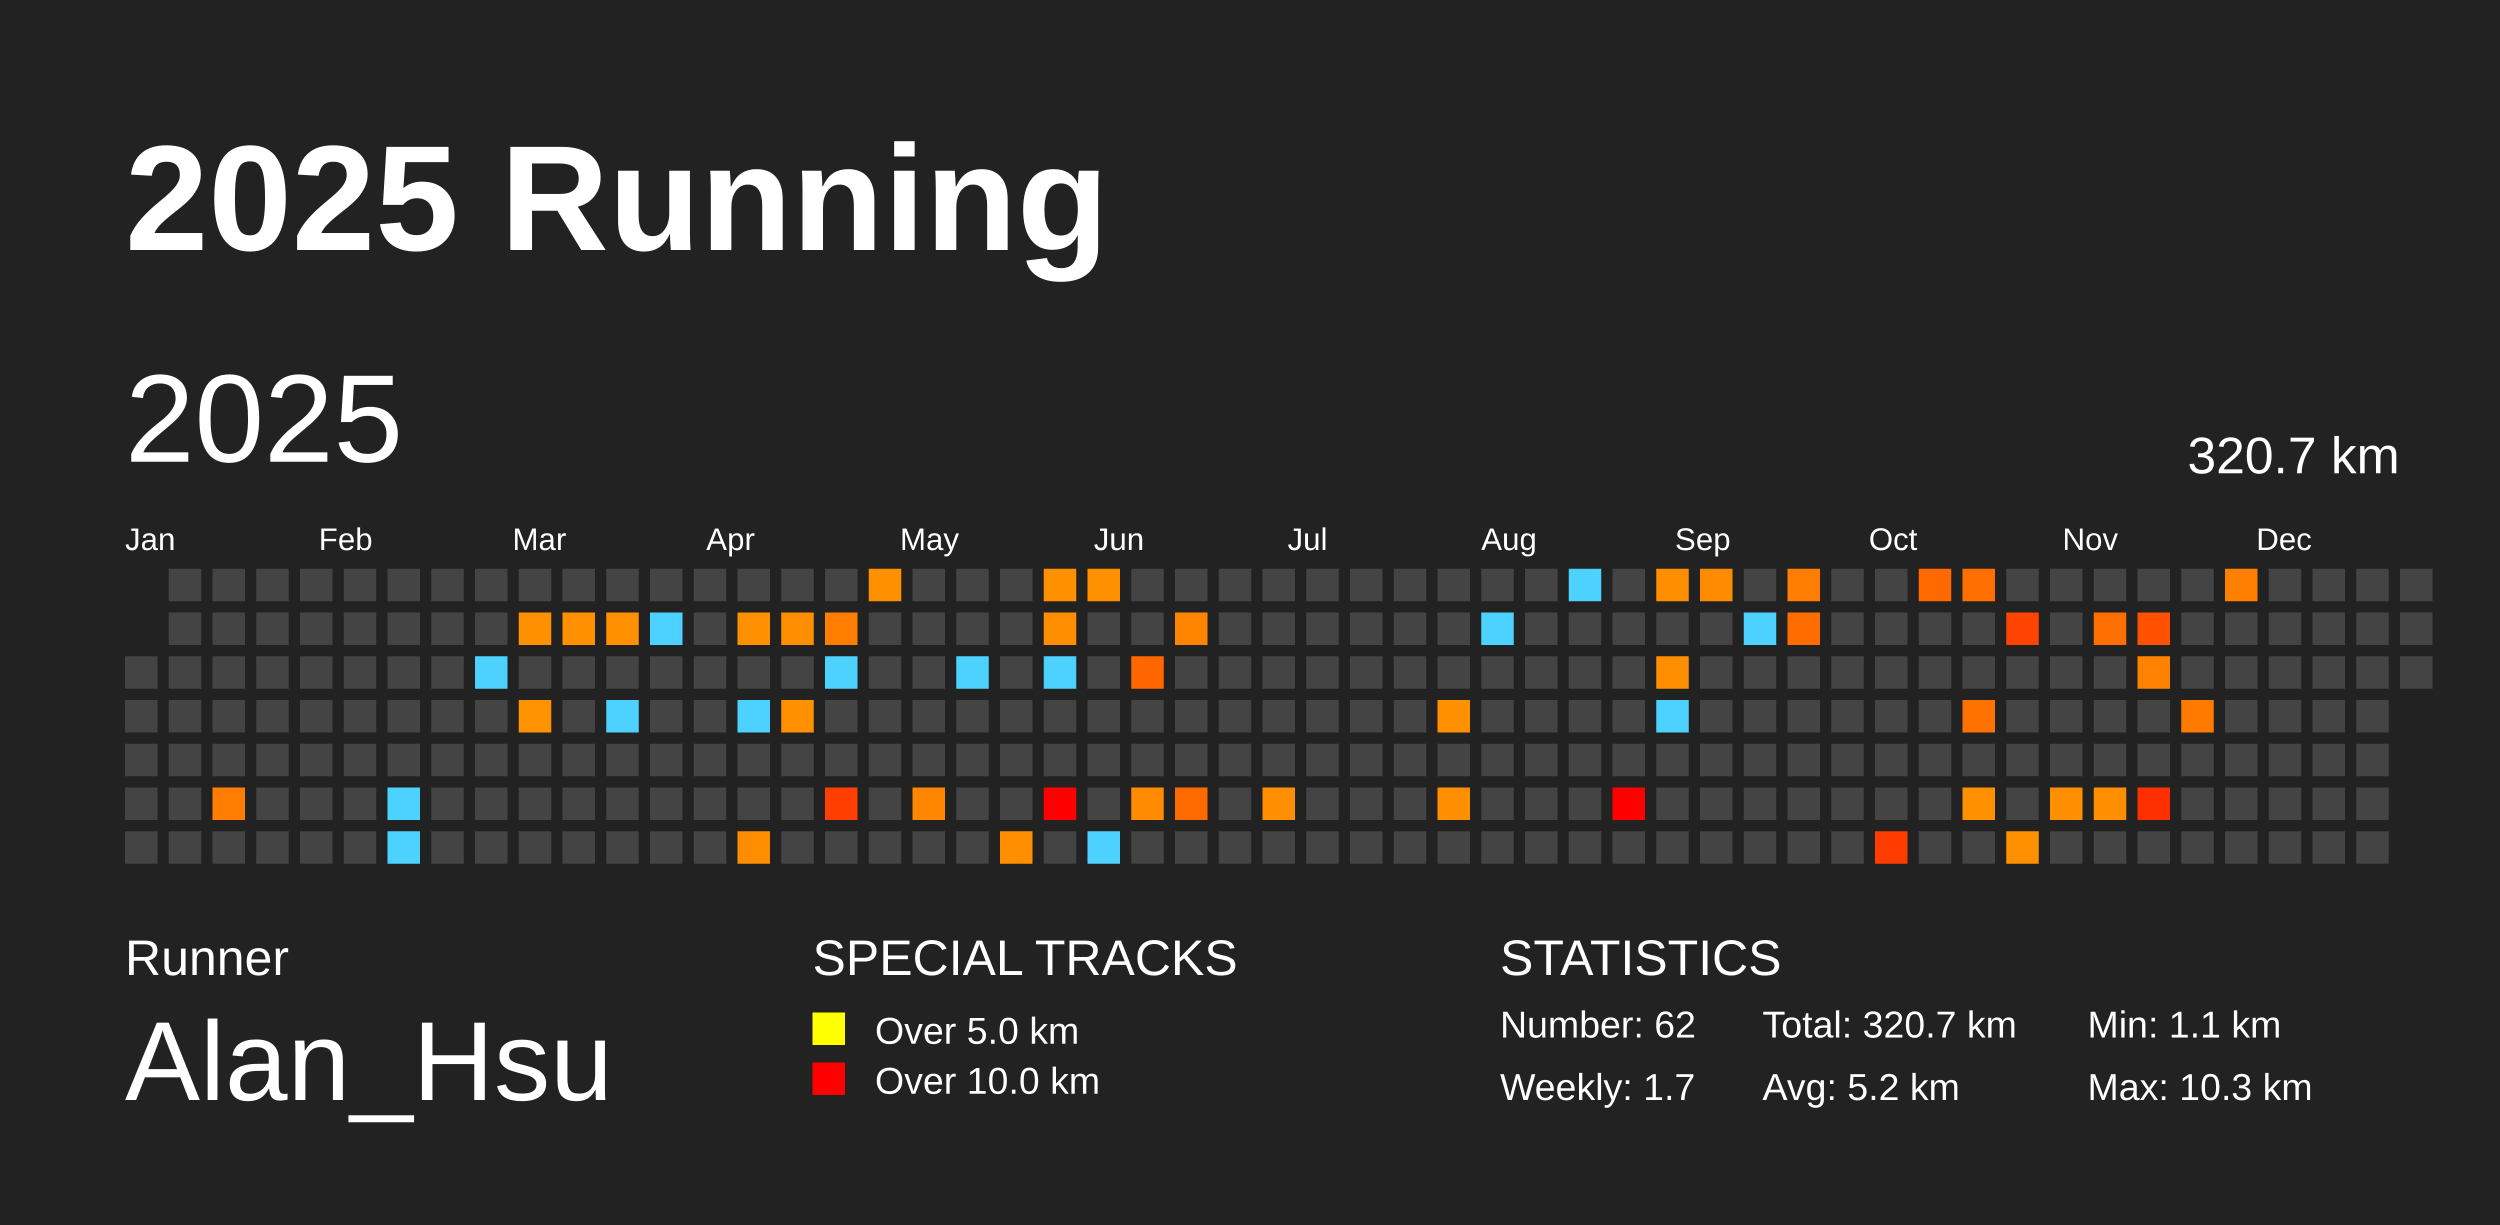
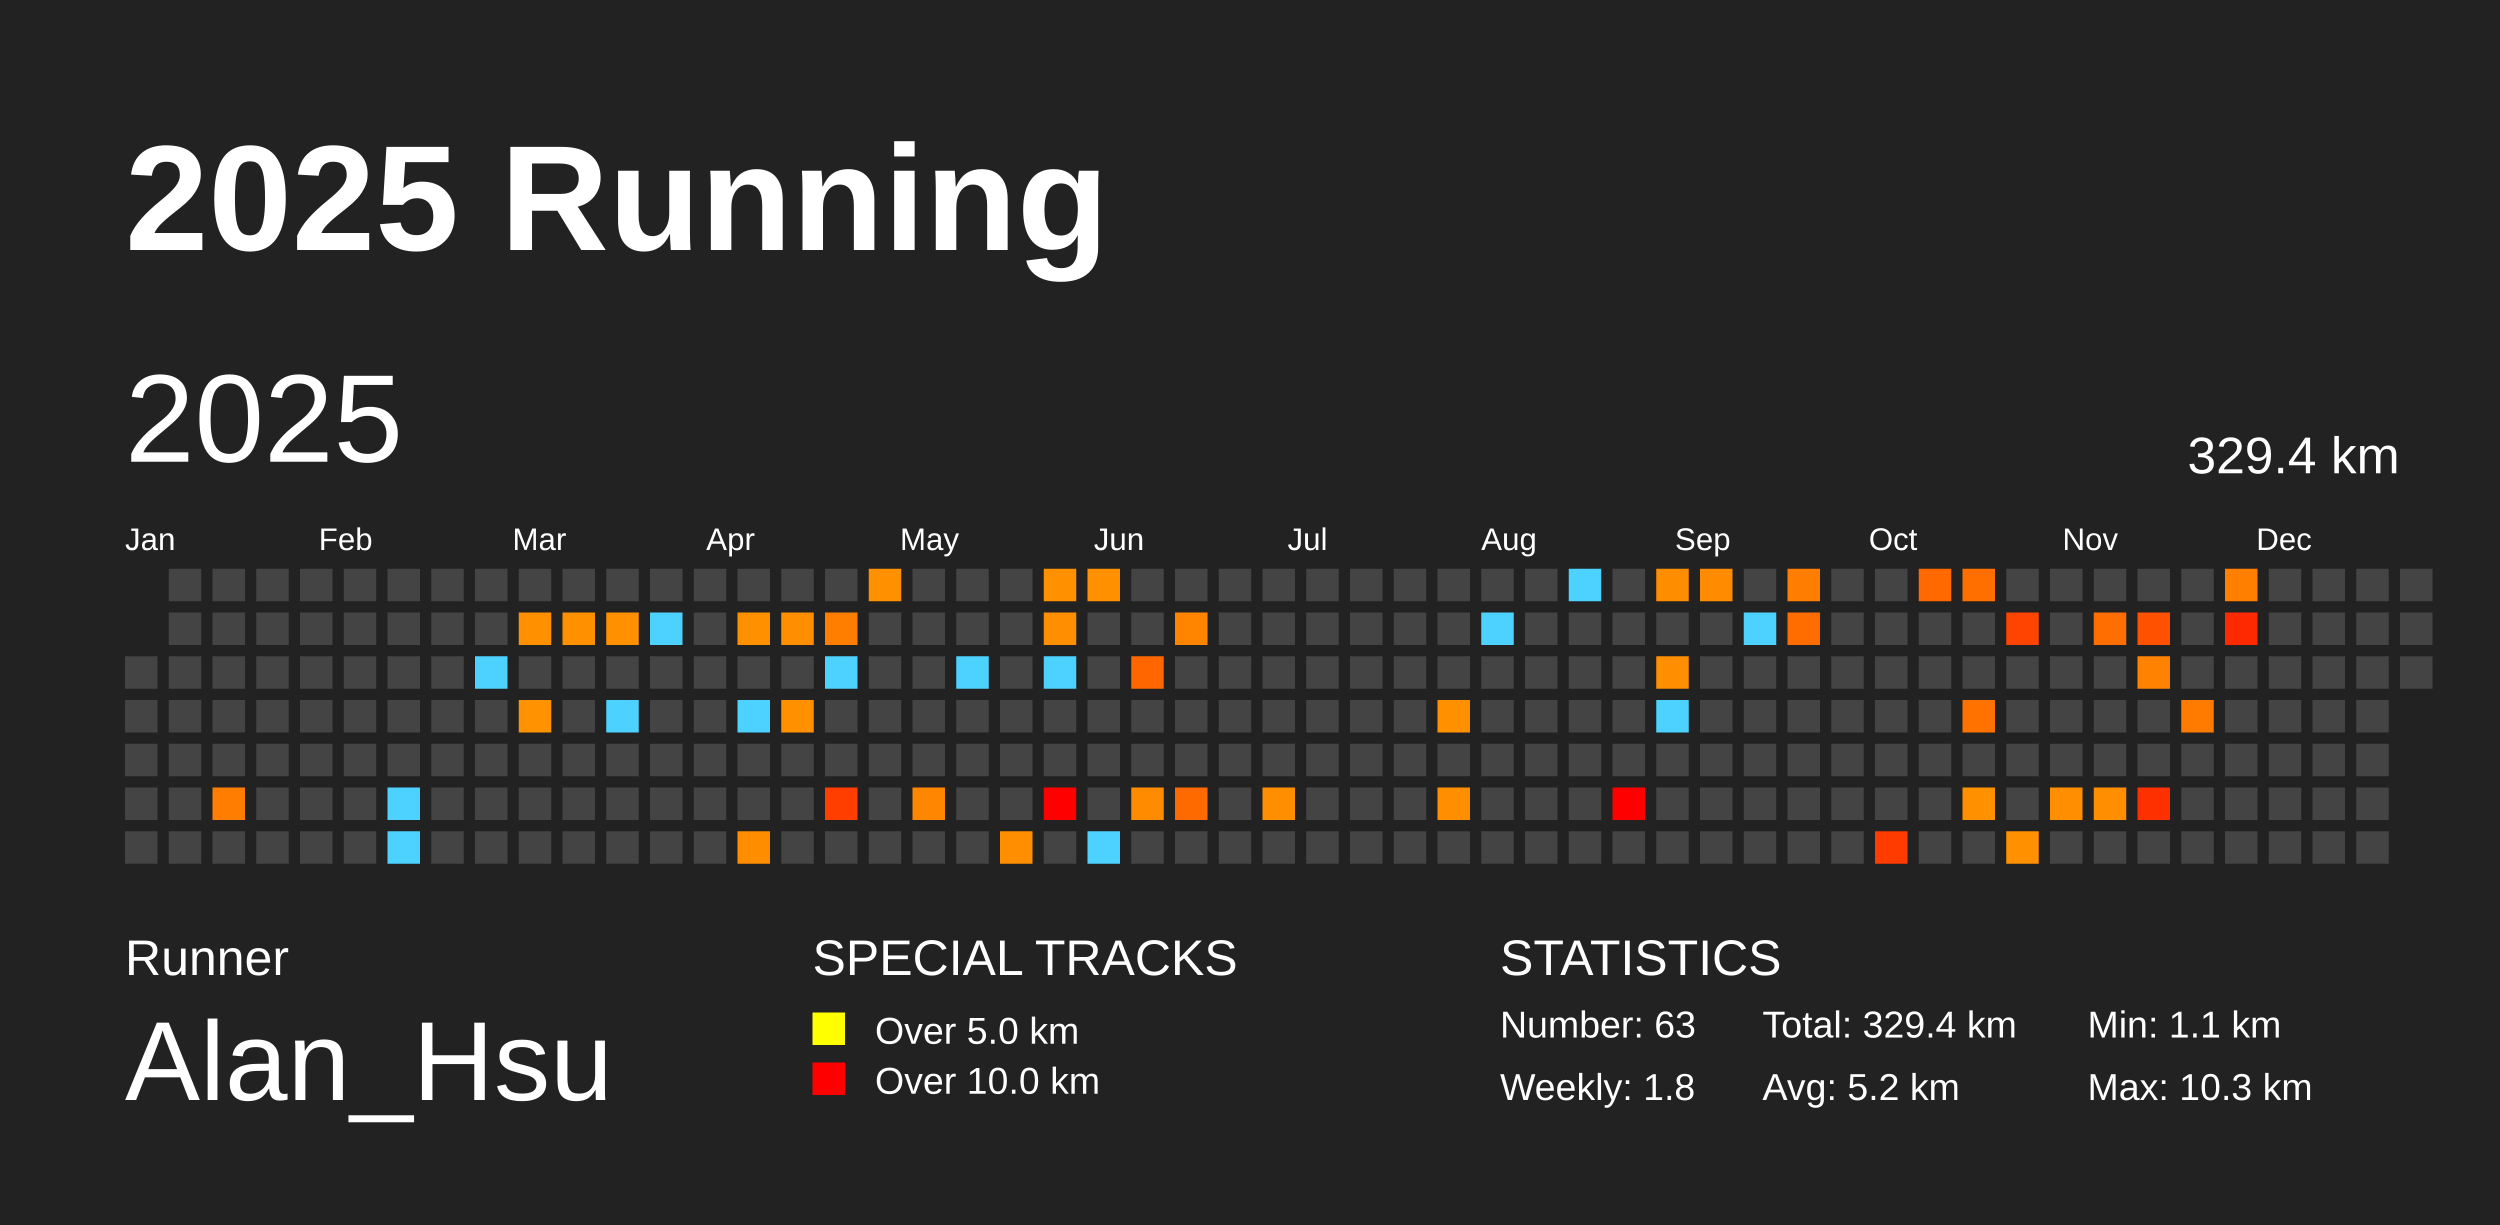
<svg xmlns="http://www.w3.org/2000/svg" baseProfile="full" height="98mm" version="1.1" viewBox="0,0,200,98" width="200mm">
  <defs />
  <rect fill="#222222" height="98" width="200" x="0" y="0" />
  <text fill="#FFFFFF" style="font-size:12px; font-family:Arial; font-weight:bold;" x="10" y="20">2025 Running</text>
  <text fill="#FFFFFF" style="font-size:4px; font-family:Arial" x="10" y="78">Runner</text>
  <text fill="#FFFFFF" style="font-size:9px; font-family:Arial" x="10" y="88">Alan_Hsu</text>
  <text fill="#FFFFFF" style="font-size:4px; font-family:Arial" x="65" y="78">SPECIAL TRACKS</text>
  <rect fill="yellow" height="2.6" width="2.6" x="65" y="81" />
  <text fill="#FFFFFF" style="font-size:3px; font-family:Arial" x="70" y="83.5">Over 5.0 km</text>
  <rect fill="red" height="2.6" width="2.6" x="65" y="85" />
  <text fill="#FFFFFF" style="font-size:3px; font-family:Arial" x="70" y="87.5">Over 10.0 km</text>
  <text fill="#FFFFFF" style="font-size:4px; font-family:Arial" x="120" y="78">STATISTICS</text>
-   <text fill="#FFFFFF" style="font-size:3px; font-family:Arial" x="120" y="83">Number: 62</text>
-   <text fill="#FFFFFF" style="font-size:3px; font-family:Arial" x="120" y="88">Weekly: 1.7</text>
-   <text fill="#FFFFFF" style="font-size:3px; font-family:Arial" x="141" y="83">Total: 320.7 km</text>
+   <text fill="#FFFFFF" style="font-size:3px; font-family:Arial" x="120" y="83">Number: 63</text>
+   <text fill="#FFFFFF" style="font-size:3px; font-family:Arial" x="120" y="88">Weekly: 1.8</text>
+   <text fill="#FFFFFF" style="font-size:3px; font-family:Arial" x="141" y="83">Total: 329.4 km</text>
  <text fill="#FFFFFF" style="font-size:3px; font-family:Arial" x="141" y="88">Avg: 5.2 km</text>
  <text fill="#FFFFFF" style="font-size:3px; font-family:Arial" x="167" y="83">Min: 1.1 km</text>
  <text fill="#FFFFFF" style="font-size:3px; font-family:Arial" x="167" y="88">Max: 10.3 km</text>
  <text dominant-baseline="hanging" fill="#FFFFFF" style="font-size:10.0px; font-family:Arial;" x="10" y="30">2025</text>
-   <text dominant-baseline="hanging" fill="#FFFFFF" style="font-size:4.125px; font-family:Arial;" x="175" y="35">320.7 km</text>
+   <text dominant-baseline="hanging" fill="#FFFFFF" style="font-size:4.125px; font-family:Arial;" x="175" y="35">329.4 km</text>
  <text fill="#FFFFFF" style="font-size:2.5px; font-family:Arial" x="10.0" y="44">Jan</text>
  <text fill="#FFFFFF" style="font-size:2.5px; font-family:Arial" x="25.5" y="44">Feb</text>
  <text fill="#FFFFFF" style="font-size:2.5px; font-family:Arial" x="41.0" y="44">Mar</text>
  <text fill="#FFFFFF" style="font-size:2.5px; font-family:Arial" x="56.5" y="44">Apr</text>
  <text fill="#FFFFFF" style="font-size:2.5px; font-family:Arial" x="72.0" y="44">May</text>
  <text fill="#FFFFFF" style="font-size:2.5px; font-family:Arial" x="87.5" y="44">Jun</text>
  <text fill="#FFFFFF" style="font-size:2.5px; font-family:Arial" x="103.0" y="44">Jul</text>
  <text fill="#FFFFFF" style="font-size:2.5px; font-family:Arial" x="118.5" y="44">Aug</text>
  <text fill="#FFFFFF" style="font-size:2.5px; font-family:Arial" x="134.0" y="44">Sep</text>
  <text fill="#FFFFFF" style="font-size:2.5px; font-family:Arial" x="149.5" y="44">Oct</text>
  <text fill="#FFFFFF" style="font-size:2.5px; font-family:Arial" x="165.0" y="44">Nov</text>
  <text fill="#FFFFFF" style="font-size:2.5px; font-family:Arial" x="180.5" y="44">Dec</text>
  <rect fill="#444444" height="2.6" width="2.6" x="10.0" y="52.5" />
  <rect fill="#444444" height="2.6" width="2.6" x="10.0" y="56.0" />
  <rect fill="#444444" height="2.6" width="2.6" x="10.0" y="59.5" />
  <rect fill="#444444" height="2.6" width="2.6" x="10.0" y="63.0" />
  <rect fill="#444444" height="2.6" width="2.6" x="10.0" y="66.5" />
  <rect fill="#444444" height="2.6" width="2.6" x="13.5" y="45.5" />
  <rect fill="#444444" height="2.6" width="2.6" x="13.5" y="49.0" />
  <rect fill="#444444" height="2.6" width="2.6" x="13.5" y="52.5" />
  <rect fill="#444444" height="2.6" width="2.6" x="13.5" y="56.0" />
  <rect fill="#444444" height="2.6" width="2.6" x="13.5" y="59.5" />
  <rect fill="#444444" height="2.6" width="2.6" x="13.5" y="63.0" />
  <rect fill="#444444" height="2.6" width="2.6" x="13.5" y="66.5" />
  <rect fill="#444444" height="2.6" width="2.6" x="17.0" y="45.5" />
  <rect fill="#444444" height="2.6" width="2.6" x="17.0" y="49.0" />
  <rect fill="#444444" height="2.6" width="2.6" x="17.0" y="52.5" />
  <rect fill="#444444" height="2.6" width="2.6" x="17.0" y="56.0" />
  <rect fill="#444444" height="2.6" width="2.6" x="17.0" y="59.5" />
  <rect fill="#ff7d00" height="2.6" width="2.6" x="17.0" y="63.0" />
  <rect fill="#444444" height="2.6" width="2.6" x="17.0" y="66.5" />
  <rect fill="#444444" height="2.6" width="2.6" x="20.5" y="45.5" />
  <rect fill="#444444" height="2.6" width="2.6" x="20.5" y="49.0" />
  <rect fill="#444444" height="2.6" width="2.6" x="20.5" y="52.5" />
  <rect fill="#444444" height="2.6" width="2.6" x="20.5" y="56.0" />
  <rect fill="#444444" height="2.6" width="2.6" x="20.5" y="59.5" />
  <rect fill="#444444" height="2.6" width="2.6" x="20.5" y="63.0" />
  <rect fill="#444444" height="2.6" width="2.6" x="20.5" y="66.5" />
  <rect fill="#444444" height="2.6" width="2.6" x="24.0" y="45.5" />
  <rect fill="#444444" height="2.6" width="2.6" x="24.0" y="49.0" />
  <rect fill="#444444" height="2.6" width="2.6" x="24.0" y="52.5" />
  <rect fill="#444444" height="2.6" width="2.6" x="24.0" y="56.0" />
  <rect fill="#444444" height="2.6" width="2.6" x="24.0" y="59.5" />
  <rect fill="#444444" height="2.6" width="2.6" x="24.0" y="63.0" />
  <rect fill="#444444" height="2.6" width="2.6" x="24.0" y="66.5" />
  <rect fill="#444444" height="2.6" width="2.6" x="27.5" y="45.5" />
  <rect fill="#444444" height="2.6" width="2.6" x="27.5" y="49.0" />
  <rect fill="#444444" height="2.6" width="2.6" x="27.5" y="52.5" />
  <rect fill="#444444" height="2.6" width="2.6" x="27.5" y="56.0" />
  <rect fill="#444444" height="2.6" width="2.6" x="27.5" y="59.5" />
  <rect fill="#444444" height="2.6" width="2.6" x="27.5" y="63.0" />
  <rect fill="#444444" height="2.6" width="2.6" x="27.5" y="66.5" />
  <rect fill="#444444" height="2.6" width="2.6" x="31.0" y="45.5" />
  <rect fill="#444444" height="2.6" width="2.6" x="31.0" y="49.0" />
  <rect fill="#444444" height="2.6" width="2.6" x="31.0" y="52.5" />
  <rect fill="#444444" height="2.6" width="2.6" x="31.0" y="56.0" />
  <rect fill="#444444" height="2.6" width="2.6" x="31.0" y="59.5" />
  <rect fill="#4dd2ff" height="2.6" width="2.6" x="31.0" y="63.0" />
  <rect fill="#4dd2ff" height="2.6" width="2.6" x="31.0" y="66.5" />
  <rect fill="#444444" height="2.6" width="2.6" x="34.5" y="45.5" />
  <rect fill="#444444" height="2.6" width="2.6" x="34.5" y="49.0" />
  <rect fill="#444444" height="2.6" width="2.6" x="34.5" y="52.5" />
  <rect fill="#444444" height="2.6" width="2.6" x="34.5" y="56.0" />
  <rect fill="#444444" height="2.6" width="2.6" x="34.5" y="59.5" />
  <rect fill="#444444" height="2.6" width="2.6" x="34.5" y="63.0" />
  <rect fill="#444444" height="2.6" width="2.6" x="34.5" y="66.5" />
  <rect fill="#444444" height="2.6" width="2.6" x="38.0" y="45.5" />
  <rect fill="#444444" height="2.6" width="2.6" x="38.0" y="49.0" />
  <rect fill="#4dd2ff" height="2.6" width="2.6" x="38.0" y="52.5" />
  <rect fill="#444444" height="2.6" width="2.6" x="38.0" y="56.0" />
  <rect fill="#444444" height="2.6" width="2.6" x="38.0" y="59.5" />
  <rect fill="#444444" height="2.6" width="2.6" x="38.0" y="63.0" />
  <rect fill="#444444" height="2.6" width="2.6" x="38.0" y="66.5" />
  <rect fill="#444444" height="2.6" width="2.6" x="41.5" y="45.5" />
  <rect fill="#ff9100" height="2.6" width="2.6" x="41.5" y="49.0" />
  <rect fill="#444444" height="2.6" width="2.6" x="41.5" y="52.5" />
  <rect fill="#ff9200" height="2.6" width="2.6" x="41.5" y="56.0" />
  <rect fill="#444444" height="2.6" width="2.6" x="41.5" y="59.5" />
  <rect fill="#444444" height="2.6" width="2.6" x="41.5" y="63.0" />
  <rect fill="#444444" height="2.6" width="2.6" x="41.5" y="66.5" />
  <rect fill="#444444" height="2.6" width="2.6" x="45.0" y="45.5" />
  <rect fill="#ff9100" height="2.6" width="2.6" x="45.0" y="49.0" />
  <rect fill="#444444" height="2.6" width="2.6" x="45.0" y="52.5" />
  <rect fill="#444444" height="2.6" width="2.6" x="45.0" y="56.0" />
  <rect fill="#444444" height="2.6" width="2.6" x="45.0" y="59.5" />
  <rect fill="#444444" height="2.6" width="2.6" x="45.0" y="63.0" />
  <rect fill="#444444" height="2.6" width="2.6" x="45.0" y="66.5" />
  <rect fill="#444444" height="2.6" width="2.6" x="48.5" y="45.5" />
  <rect fill="#ff9100" height="2.6" width="2.6" x="48.5" y="49.0" />
  <rect fill="#444444" height="2.6" width="2.6" x="48.5" y="52.5" />
  <rect fill="#4dd2ff" height="2.6" width="2.6" x="48.5" y="56.0" />
  <rect fill="#444444" height="2.6" width="2.6" x="48.5" y="59.5" />
  <rect fill="#444444" height="2.6" width="2.6" x="48.5" y="63.0" />
  <rect fill="#444444" height="2.6" width="2.6" x="48.5" y="66.5" />
  <rect fill="#444444" height="2.6" width="2.6" x="52.0" y="45.5" />
  <rect fill="#4dd2ff" height="2.6" width="2.6" x="52.0" y="49.0" />
  <rect fill="#444444" height="2.6" width="2.6" x="52.0" y="52.5" />
  <rect fill="#444444" height="2.6" width="2.6" x="52.0" y="56.0" />
  <rect fill="#444444" height="2.6" width="2.6" x="52.0" y="59.5" />
  <rect fill="#444444" height="2.6" width="2.6" x="52.0" y="63.0" />
  <rect fill="#444444" height="2.6" width="2.6" x="52.0" y="66.5" />
  <rect fill="#444444" height="2.6" width="2.6" x="55.5" y="45.5" />
  <rect fill="#444444" height="2.6" width="2.6" x="55.5" y="49.0" />
  <rect fill="#444444" height="2.6" width="2.6" x="55.5" y="52.5" />
  <rect fill="#444444" height="2.6" width="2.6" x="55.5" y="56.0" />
  <rect fill="#444444" height="2.6" width="2.6" x="55.5" y="59.5" />
  <rect fill="#444444" height="2.6" width="2.6" x="55.5" y="63.0" />
  <rect fill="#444444" height="2.6" width="2.6" x="55.5" y="66.5" />
  <rect fill="#444444" height="2.6" width="2.6" x="59.0" y="45.5" />
  <rect fill="#ff9100" height="2.6" width="2.6" x="59.0" y="49.0" />
  <rect fill="#444444" height="2.6" width="2.6" x="59.0" y="52.5" />
  <rect fill="#4dd2ff" height="2.6" width="2.6" x="59.0" y="56.0" />
  <rect fill="#444444" height="2.6" width="2.6" x="59.0" y="59.5" />
  <rect fill="#444444" height="2.6" width="2.6" x="59.0" y="63.0" />
  <rect fill="#ff8d00" height="2.6" width="2.6" x="59.0" y="66.5" />
  <rect fill="#444444" height="2.6" width="2.6" x="62.5" y="45.5" />
  <rect fill="#ff8f00" height="2.6" width="2.6" x="62.5" y="49.0" />
  <rect fill="#444444" height="2.6" width="2.6" x="62.5" y="52.5" />
  <rect fill="#ff9100" height="2.6" width="2.6" x="62.5" y="56.0" />
  <rect fill="#444444" height="2.6" width="2.6" x="62.5" y="59.5" />
  <rect fill="#444444" height="2.6" width="2.6" x="62.5" y="63.0" />
  <rect fill="#444444" height="2.6" width="2.6" x="62.5" y="66.5" />
  <rect fill="#444444" height="2.6" width="2.6" x="66.0" y="45.5" />
  <rect fill="#ff7e00" height="2.6" width="2.6" x="66.0" y="49.0" />
  <rect fill="#4dd2ff" height="2.6" width="2.6" x="66.0" y="52.5" />
  <rect fill="#444444" height="2.6" width="2.6" x="66.0" y="56.0" />
  <rect fill="#444444" height="2.6" width="2.6" x="66.0" y="59.5" />
  <rect fill="#ff3e00" height="2.6" width="2.6" x="66.0" y="63.0" />
  <rect fill="#444444" height="2.6" width="2.6" x="66.0" y="66.5" />
  <rect fill="#ff9100" height="2.6" width="2.6" x="69.5" y="45.5" />
  <rect fill="#444444" height="2.6" width="2.6" x="69.5" y="49.0" />
  <rect fill="#444444" height="2.6" width="2.6" x="69.5" y="52.5" />
  <rect fill="#444444" height="2.6" width="2.6" x="69.5" y="56.0" />
  <rect fill="#444444" height="2.6" width="2.6" x="69.5" y="59.5" />
  <rect fill="#444444" height="2.6" width="2.6" x="69.5" y="63.0" />
  <rect fill="#444444" height="2.6" width="2.6" x="69.5" y="66.5" />
  <rect fill="#444444" height="2.6" width="2.6" x="73.0" y="45.5" />
  <rect fill="#444444" height="2.6" width="2.6" x="73.0" y="49.0" />
  <rect fill="#444444" height="2.6" width="2.6" x="73.0" y="52.5" />
  <rect fill="#444444" height="2.6" width="2.6" x="73.0" y="56.0" />
  <rect fill="#444444" height="2.6" width="2.6" x="73.0" y="59.5" />
  <rect fill="#ff8600" height="2.6" width="2.6" x="73.0" y="63.0" />
  <rect fill="#444444" height="2.6" width="2.6" x="73.0" y="66.5" />
  <rect fill="#444444" height="2.6" width="2.6" x="76.5" y="45.5" />
  <rect fill="#444444" height="2.6" width="2.6" x="76.5" y="49.0" />
  <rect fill="#4dd2ff" height="2.6" width="2.6" x="76.5" y="52.5" />
  <rect fill="#444444" height="2.6" width="2.6" x="76.5" y="56.0" />
  <rect fill="#444444" height="2.6" width="2.6" x="76.5" y="59.5" />
  <rect fill="#444444" height="2.6" width="2.6" x="76.5" y="63.0" />
  <rect fill="#444444" height="2.6" width="2.6" x="76.5" y="66.5" />
  <rect fill="#444444" height="2.6" width="2.6" x="80.0" y="45.5" />
  <rect fill="#444444" height="2.6" width="2.6" x="80.0" y="49.0" />
  <rect fill="#444444" height="2.6" width="2.6" x="80.0" y="52.5" />
  <rect fill="#444444" height="2.6" width="2.6" x="80.0" y="56.0" />
  <rect fill="#444444" height="2.6" width="2.6" x="80.0" y="59.5" />
  <rect fill="#444444" height="2.6" width="2.6" x="80.0" y="63.0" />
  <rect fill="#ff8f00" height="2.6" width="2.6" x="80.0" y="66.5" />
  <rect fill="#ff9000" height="2.6" width="2.6" x="83.5" y="45.5" />
  <rect fill="#ff8f00" height="2.6" width="2.6" x="83.5" y="49.0" />
  <rect fill="#4dd2ff" height="2.6" width="2.6" x="83.5" y="52.5" />
  <rect fill="#444444" height="2.6" width="2.6" x="83.5" y="56.0" />
  <rect fill="#444444" height="2.6" width="2.6" x="83.5" y="59.5" />
  <rect fill="red" height="2.6" width="2.6" x="83.5" y="63.0" />
  <rect fill="#444444" height="2.6" width="2.6" x="83.5" y="66.5" />
  <rect fill="#ff9100" height="2.6" width="2.6" x="87.0" y="45.5" />
  <rect fill="#444444" height="2.6" width="2.6" x="87.0" y="49.0" />
  <rect fill="#444444" height="2.6" width="2.6" x="87.0" y="52.5" />
  <rect fill="#444444" height="2.6" width="2.6" x="87.0" y="56.0" />
  <rect fill="#444444" height="2.6" width="2.6" x="87.0" y="59.5" />
  <rect fill="#444444" height="2.6" width="2.6" x="87.0" y="63.0" />
  <rect fill="#4dd2ff" height="2.6" width="2.6" x="87.0" y="66.5" />
  <rect fill="#444444" height="2.6" width="2.6" x="90.5" y="45.5" />
  <rect fill="#444444" height="2.6" width="2.6" x="90.5" y="49.0" />
  <rect fill="#ff6600" height="2.6" width="2.6" x="90.5" y="52.5" />
  <rect fill="#444444" height="2.6" width="2.6" x="90.5" y="56.0" />
  <rect fill="#444444" height="2.6" width="2.6" x="90.5" y="59.5" />
  <rect fill="#ff8c00" height="2.6" width="2.6" x="90.5" y="63.0" />
  <rect fill="#444444" height="2.6" width="2.6" x="90.5" y="66.5" />
  <rect fill="#444444" height="2.6" width="2.6" x="94.0" y="45.5" />
  <rect fill="#ff8500" height="2.6" width="2.6" x="94.0" y="49.0" />
  <rect fill="#444444" height="2.6" width="2.6" x="94.0" y="52.5" />
  <rect fill="#444444" height="2.6" width="2.6" x="94.0" y="56.0" />
  <rect fill="#444444" height="2.6" width="2.6" x="94.0" y="59.5" />
  <rect fill="#ff6a00" height="2.6" width="2.6" x="94.0" y="63.0" />
  <rect fill="#444444" height="2.6" width="2.6" x="94.0" y="66.5" />
  <rect fill="#444444" height="2.6" width="2.6" x="97.5" y="45.5" />
  <rect fill="#444444" height="2.6" width="2.6" x="97.5" y="49.0" />
  <rect fill="#444444" height="2.6" width="2.6" x="97.5" y="52.5" />
  <rect fill="#444444" height="2.6" width="2.6" x="97.5" y="56.0" />
  <rect fill="#444444" height="2.6" width="2.6" x="97.5" y="59.5" />
  <rect fill="#444444" height="2.6" width="2.6" x="97.5" y="63.0" />
  <rect fill="#444444" height="2.6" width="2.6" x="97.5" y="66.5" />
  <rect fill="#444444" height="2.6" width="2.6" x="101.0" y="45.5" />
  <rect fill="#444444" height="2.6" width="2.6" x="101.0" y="49.0" />
  <rect fill="#444444" height="2.6" width="2.6" x="101.0" y="52.5" />
  <rect fill="#444444" height="2.6" width="2.6" x="101.0" y="56.0" />
  <rect fill="#444444" height="2.6" width="2.6" x="101.0" y="59.5" />
  <rect fill="#ff8f00" height="2.6" width="2.6" x="101.0" y="63.0" />
  <rect fill="#444444" height="2.6" width="2.6" x="101.0" y="66.5" />
  <rect fill="#444444" height="2.6" width="2.6" x="104.5" y="45.5" />
  <rect fill="#444444" height="2.6" width="2.6" x="104.5" y="49.0" />
  <rect fill="#444444" height="2.6" width="2.6" x="104.5" y="52.5" />
  <rect fill="#444444" height="2.6" width="2.6" x="104.5" y="56.0" />
  <rect fill="#444444" height="2.6" width="2.6" x="104.5" y="59.5" />
  <rect fill="#444444" height="2.6" width="2.6" x="104.5" y="63.0" />
  <rect fill="#444444" height="2.6" width="2.6" x="104.5" y="66.5" />
  <rect fill="#444444" height="2.6" width="2.6" x="108.0" y="45.5" />
  <rect fill="#444444" height="2.6" width="2.6" x="108.0" y="49.0" />
  <rect fill="#444444" height="2.6" width="2.6" x="108.0" y="52.5" />
  <rect fill="#444444" height="2.6" width="2.6" x="108.0" y="56.0" />
  <rect fill="#444444" height="2.6" width="2.6" x="108.0" y="59.5" />
  <rect fill="#444444" height="2.6" width="2.6" x="108.0" y="63.0" />
  <rect fill="#444444" height="2.6" width="2.6" x="108.0" y="66.5" />
  <rect fill="#444444" height="2.6" width="2.6" x="111.5" y="45.5" />
  <rect fill="#444444" height="2.6" width="2.6" x="111.5" y="49.0" />
  <rect fill="#444444" height="2.6" width="2.6" x="111.5" y="52.5" />
  <rect fill="#444444" height="2.6" width="2.6" x="111.5" y="56.0" />
  <rect fill="#444444" height="2.6" width="2.6" x="111.5" y="59.5" />
  <rect fill="#444444" height="2.6" width="2.6" x="111.5" y="63.0" />
  <rect fill="#444444" height="2.6" width="2.6" x="111.5" y="66.5" />
  <rect fill="#444444" height="2.6" width="2.6" x="115.0" y="45.5" />
  <rect fill="#444444" height="2.6" width="2.6" x="115.0" y="49.0" />
  <rect fill="#444444" height="2.6" width="2.6" x="115.0" y="52.5" />
  <rect fill="#ff9000" height="2.6" width="2.6" x="115.0" y="56.0" />
  <rect fill="#444444" height="2.6" width="2.6" x="115.0" y="59.5" />
  <rect fill="#ff8f00" height="2.6" width="2.6" x="115.0" y="63.0" />
  <rect fill="#444444" height="2.6" width="2.6" x="115.0" y="66.5" />
  <rect fill="#444444" height="2.6" width="2.6" x="118.5" y="45.5" />
  <rect fill="#4dd2ff" height="2.6" width="2.6" x="118.5" y="49.0" />
  <rect fill="#444444" height="2.6" width="2.6" x="118.5" y="52.5" />
  <rect fill="#444444" height="2.6" width="2.6" x="118.5" y="56.0" />
  <rect fill="#444444" height="2.6" width="2.6" x="118.5" y="59.5" />
  <rect fill="#444444" height="2.6" width="2.6" x="118.5" y="63.0" />
  <rect fill="#444444" height="2.6" width="2.6" x="118.5" y="66.5" />
  <rect fill="#444444" height="2.6" width="2.6" x="122.0" y="45.5" />
  <rect fill="#444444" height="2.6" width="2.6" x="122.0" y="49.0" />
  <rect fill="#444444" height="2.6" width="2.6" x="122.0" y="52.5" />
  <rect fill="#444444" height="2.6" width="2.6" x="122.0" y="56.0" />
  <rect fill="#444444" height="2.6" width="2.6" x="122.0" y="59.5" />
  <rect fill="#444444" height="2.6" width="2.6" x="122.0" y="63.0" />
  <rect fill="#444444" height="2.6" width="2.6" x="122.0" y="66.5" />
  <rect fill="#4dd2ff" height="2.6" width="2.6" x="125.5" y="45.5" />
  <rect fill="#444444" height="2.6" width="2.6" x="125.5" y="49.0" />
  <rect fill="#444444" height="2.6" width="2.6" x="125.5" y="52.5" />
  <rect fill="#444444" height="2.6" width="2.6" x="125.5" y="56.0" />
  <rect fill="#444444" height="2.6" width="2.6" x="125.5" y="59.5" />
  <rect fill="#444444" height="2.6" width="2.6" x="125.5" y="63.0" />
  <rect fill="#444444" height="2.6" width="2.6" x="125.5" y="66.5" />
  <rect fill="#444444" height="2.6" width="2.6" x="129.0" y="45.5" />
  <rect fill="#444444" height="2.6" width="2.6" x="129.0" y="49.0" />
  <rect fill="#444444" height="2.6" width="2.6" x="129.0" y="52.5" />
  <rect fill="#444444" height="2.6" width="2.6" x="129.0" y="56.0" />
  <rect fill="#444444" height="2.6" width="2.6" x="129.0" y="59.5" />
  <rect fill="red" height="2.6" width="2.6" x="129.0" y="63.0" />
  <rect fill="#444444" height="2.6" width="2.6" x="129.0" y="66.5" />
  <rect fill="#ff8d00" height="2.6" width="2.6" x="132.5" y="45.5" />
  <rect fill="#444444" height="2.6" width="2.6" x="132.5" y="49.0" />
  <rect fill="#ff8e00" height="2.6" width="2.6" x="132.5" y="52.5" />
  <rect fill="#4dd2ff" height="2.6" width="2.6" x="132.5" y="56.0" />
  <rect fill="#444444" height="2.6" width="2.6" x="132.5" y="59.5" />
  <rect fill="#444444" height="2.6" width="2.6" x="132.5" y="63.0" />
  <rect fill="#444444" height="2.6" width="2.6" x="132.5" y="66.5" />
  <rect fill="#ff8b00" height="2.6" width="2.6" x="136.0" y="45.5" />
  <rect fill="#444444" height="2.6" width="2.6" x="136.0" y="49.0" />
  <rect fill="#444444" height="2.6" width="2.6" x="136.0" y="52.5" />
  <rect fill="#444444" height="2.6" width="2.6" x="136.0" y="56.0" />
  <rect fill="#444444" height="2.6" width="2.6" x="136.0" y="59.5" />
  <rect fill="#444444" height="2.6" width="2.6" x="136.0" y="63.0" />
  <rect fill="#444444" height="2.6" width="2.6" x="136.0" y="66.5" />
  <rect fill="#444444" height="2.6" width="2.6" x="139.5" y="45.5" />
  <rect fill="#4dd2ff" height="2.6" width="2.6" x="139.5" y="49.0" />
  <rect fill="#444444" height="2.6" width="2.6" x="139.5" y="52.5" />
  <rect fill="#444444" height="2.6" width="2.6" x="139.5" y="56.0" />
  <rect fill="#444444" height="2.6" width="2.6" x="139.5" y="59.5" />
  <rect fill="#444444" height="2.6" width="2.6" x="139.5" y="63.0" />
  <rect fill="#444444" height="2.6" width="2.6" x="139.5" y="66.5" />
  <rect fill="#ff7d00" height="2.6" width="2.6" x="143.0" y="45.5" />
  <rect fill="#ff6c00" height="2.6" width="2.6" x="143.0" y="49.0" />
  <rect fill="#444444" height="2.6" width="2.6" x="143.0" y="52.5" />
  <rect fill="#444444" height="2.6" width="2.6" x="143.0" y="56.0" />
  <rect fill="#444444" height="2.6" width="2.6" x="143.0" y="59.5" />
  <rect fill="#444444" height="2.6" width="2.6" x="143.0" y="63.0" />
  <rect fill="#444444" height="2.6" width="2.6" x="143.0" y="66.5" />
  <rect fill="#444444" height="2.6" width="2.6" x="146.5" y="45.5" />
  <rect fill="#444444" height="2.6" width="2.6" x="146.5" y="49.0" />
  <rect fill="#444444" height="2.6" width="2.6" x="146.5" y="52.5" />
  <rect fill="#444444" height="2.6" width="2.6" x="146.5" y="56.0" />
  <rect fill="#444444" height="2.6" width="2.6" x="146.5" y="59.5" />
  <rect fill="#444444" height="2.6" width="2.6" x="146.5" y="63.0" />
  <rect fill="#444444" height="2.6" width="2.6" x="146.5" y="66.5" />
  <rect fill="#444444" height="2.6" width="2.6" x="150.0" y="45.5" />
  <rect fill="#444444" height="2.6" width="2.6" x="150.0" y="49.0" />
  <rect fill="#444444" height="2.6" width="2.6" x="150.0" y="52.5" />
  <rect fill="#444444" height="2.6" width="2.6" x="150.0" y="56.0" />
  <rect fill="#444444" height="2.6" width="2.6" x="150.0" y="59.5" />
  <rect fill="#444444" height="2.6" width="2.6" x="150.0" y="63.0" />
  <rect fill="#ff3b00" height="2.6" width="2.6" x="150.0" y="66.5" />
  <rect fill="#ff6900" height="2.6" width="2.6" x="153.5" y="45.5" />
  <rect fill="#444444" height="2.6" width="2.6" x="153.5" y="49.0" />
  <rect fill="#444444" height="2.6" width="2.6" x="153.5" y="52.5" />
  <rect fill="#444444" height="2.6" width="2.6" x="153.5" y="56.0" />
  <rect fill="#444444" height="2.6" width="2.6" x="153.5" y="59.5" />
  <rect fill="#444444" height="2.6" width="2.6" x="153.5" y="63.0" />
  <rect fill="#444444" height="2.6" width="2.6" x="153.5" y="66.5" />
  <rect fill="#ff6f00" height="2.6" width="2.6" x="157.0" y="45.5" />
  <rect fill="#444444" height="2.6" width="2.6" x="157.0" y="49.0" />
  <rect fill="#444444" height="2.6" width="2.6" x="157.0" y="52.5" />
  <rect fill="#ff7200" height="2.6" width="2.6" x="157.0" y="56.0" />
  <rect fill="#444444" height="2.6" width="2.6" x="157.0" y="59.5" />
  <rect fill="#ff9100" height="2.6" width="2.6" x="157.0" y="63.0" />
  <rect fill="#444444" height="2.6" width="2.6" x="157.0" y="66.5" />
  <rect fill="#444444" height="2.6" width="2.6" x="160.5" y="45.5" />
  <rect fill="#ff4300" height="2.6" width="2.6" x="160.5" y="49.0" />
  <rect fill="#444444" height="2.6" width="2.6" x="160.5" y="52.5" />
  <rect fill="#444444" height="2.6" width="2.6" x="160.5" y="56.0" />
  <rect fill="#444444" height="2.6" width="2.6" x="160.5" y="59.5" />
  <rect fill="#444444" height="2.6" width="2.6" x="160.5" y="63.0" />
  <rect fill="#ff9100" height="2.6" width="2.6" x="160.5" y="66.5" />
  <rect fill="#444444" height="2.6" width="2.6" x="164.0" y="45.5" />
  <rect fill="#444444" height="2.6" width="2.6" x="164.0" y="49.0" />
  <rect fill="#444444" height="2.6" width="2.6" x="164.0" y="52.5" />
  <rect fill="#444444" height="2.6" width="2.6" x="164.0" y="56.0" />
  <rect fill="#444444" height="2.6" width="2.6" x="164.0" y="59.5" />
  <rect fill="#ff8e00" height="2.6" width="2.6" x="164.0" y="63.0" />
  <rect fill="#444444" height="2.6" width="2.6" x="164.0" y="66.5" />
  <rect fill="#444444" height="2.6" width="2.6" x="167.5" y="45.5" />
  <rect fill="#ff6e00" height="2.6" width="2.6" x="167.5" y="49.0" />
  <rect fill="#444444" height="2.6" width="2.6" x="167.5" y="52.5" />
  <rect fill="#444444" height="2.6" width="2.6" x="167.5" y="56.0" />
  <rect fill="#444444" height="2.6" width="2.6" x="167.5" y="59.5" />
  <rect fill="#ff8e00" height="2.6" width="2.6" x="167.5" y="63.0" />
  <rect fill="#444444" height="2.6" width="2.6" x="167.5" y="66.5" />
  <rect fill="#444444" height="2.6" width="2.6" x="171.0" y="45.5" />
  <rect fill="#ff5100" height="2.6" width="2.6" x="171.0" y="49.0" />
  <rect fill="#ff8300" height="2.6" width="2.6" x="171.0" y="52.5" />
  <rect fill="#444444" height="2.6" width="2.6" x="171.0" y="56.0" />
  <rect fill="#444444" height="2.6" width="2.6" x="171.0" y="59.5" />
  <rect fill="#ff3000" height="2.6" width="2.6" x="171.0" y="63.0" />
  <rect fill="#444444" height="2.6" width="2.6" x="171.0" y="66.5" />
  <rect fill="#444444" height="2.6" width="2.6" x="174.5" y="45.5" />
  <rect fill="#444444" height="2.6" width="2.6" x="174.5" y="49.0" />
  <rect fill="#444444" height="2.6" width="2.6" x="174.5" y="52.5" />
  <rect fill="#ff7b00" height="2.6" width="2.6" x="174.5" y="56.0" />
  <rect fill="#444444" height="2.6" width="2.6" x="174.5" y="59.5" />
  <rect fill="#444444" height="2.6" width="2.6" x="174.5" y="63.0" />
  <rect fill="#444444" height="2.6" width="2.6" x="174.5" y="66.5" />
  <rect fill="#ff7f00" height="2.6" width="2.6" x="178.0" y="45.5" />
-   <rect fill="#444444" height="2.6" width="2.6" x="178.0" y="49.0" />
+   <rect fill="#ff2900" height="2.6" width="2.6" x="178.0" y="49.0" />
  <rect fill="#444444" height="2.6" width="2.6" x="178.0" y="52.5" />
  <rect fill="#444444" height="2.6" width="2.6" x="178.0" y="56.0" />
  <rect fill="#444444" height="2.6" width="2.6" x="178.0" y="59.5" />
  <rect fill="#444444" height="2.6" width="2.6" x="178.0" y="63.0" />
  <rect fill="#444444" height="2.6" width="2.6" x="178.0" y="66.5" />
  <rect fill="#444444" height="2.6" width="2.6" x="181.5" y="45.5" />
  <rect fill="#444444" height="2.6" width="2.6" x="181.5" y="49.0" />
  <rect fill="#444444" height="2.6" width="2.6" x="181.5" y="52.5" />
  <rect fill="#444444" height="2.6" width="2.6" x="181.5" y="56.0" />
  <rect fill="#444444" height="2.6" width="2.6" x="181.5" y="59.5" />
  <rect fill="#444444" height="2.6" width="2.6" x="181.5" y="63.0" />
  <rect fill="#444444" height="2.6" width="2.6" x="181.5" y="66.5" />
  <rect fill="#444444" height="2.6" width="2.6" x="185.0" y="45.5" />
  <rect fill="#444444" height="2.6" width="2.6" x="185.0" y="49.0" />
  <rect fill="#444444" height="2.6" width="2.6" x="185.0" y="52.5" />
  <rect fill="#444444" height="2.6" width="2.6" x="185.0" y="56.0" />
  <rect fill="#444444" height="2.6" width="2.6" x="185.0" y="59.5" />
  <rect fill="#444444" height="2.6" width="2.6" x="185.0" y="63.0" />
  <rect fill="#444444" height="2.6" width="2.6" x="185.0" y="66.5" />
  <rect fill="#444444" height="2.6" width="2.6" x="188.5" y="45.5" />
  <rect fill="#444444" height="2.6" width="2.6" x="188.5" y="49.0" />
  <rect fill="#444444" height="2.6" width="2.6" x="188.5" y="52.5" />
  <rect fill="#444444" height="2.6" width="2.6" x="188.5" y="56.0" />
  <rect fill="#444444" height="2.6" width="2.6" x="188.5" y="59.5" />
  <rect fill="#444444" height="2.6" width="2.6" x="188.5" y="63.0" />
  <rect fill="#444444" height="2.6" width="2.6" x="188.5" y="66.5" />
  <rect fill="#444444" height="2.6" width="2.6" x="192.0" y="45.5" />
  <rect fill="#444444" height="2.6" width="2.6" x="192.0" y="49.0" />
  <rect fill="#444444" height="2.6" width="2.6" x="192.0" y="52.5" />
</svg>
